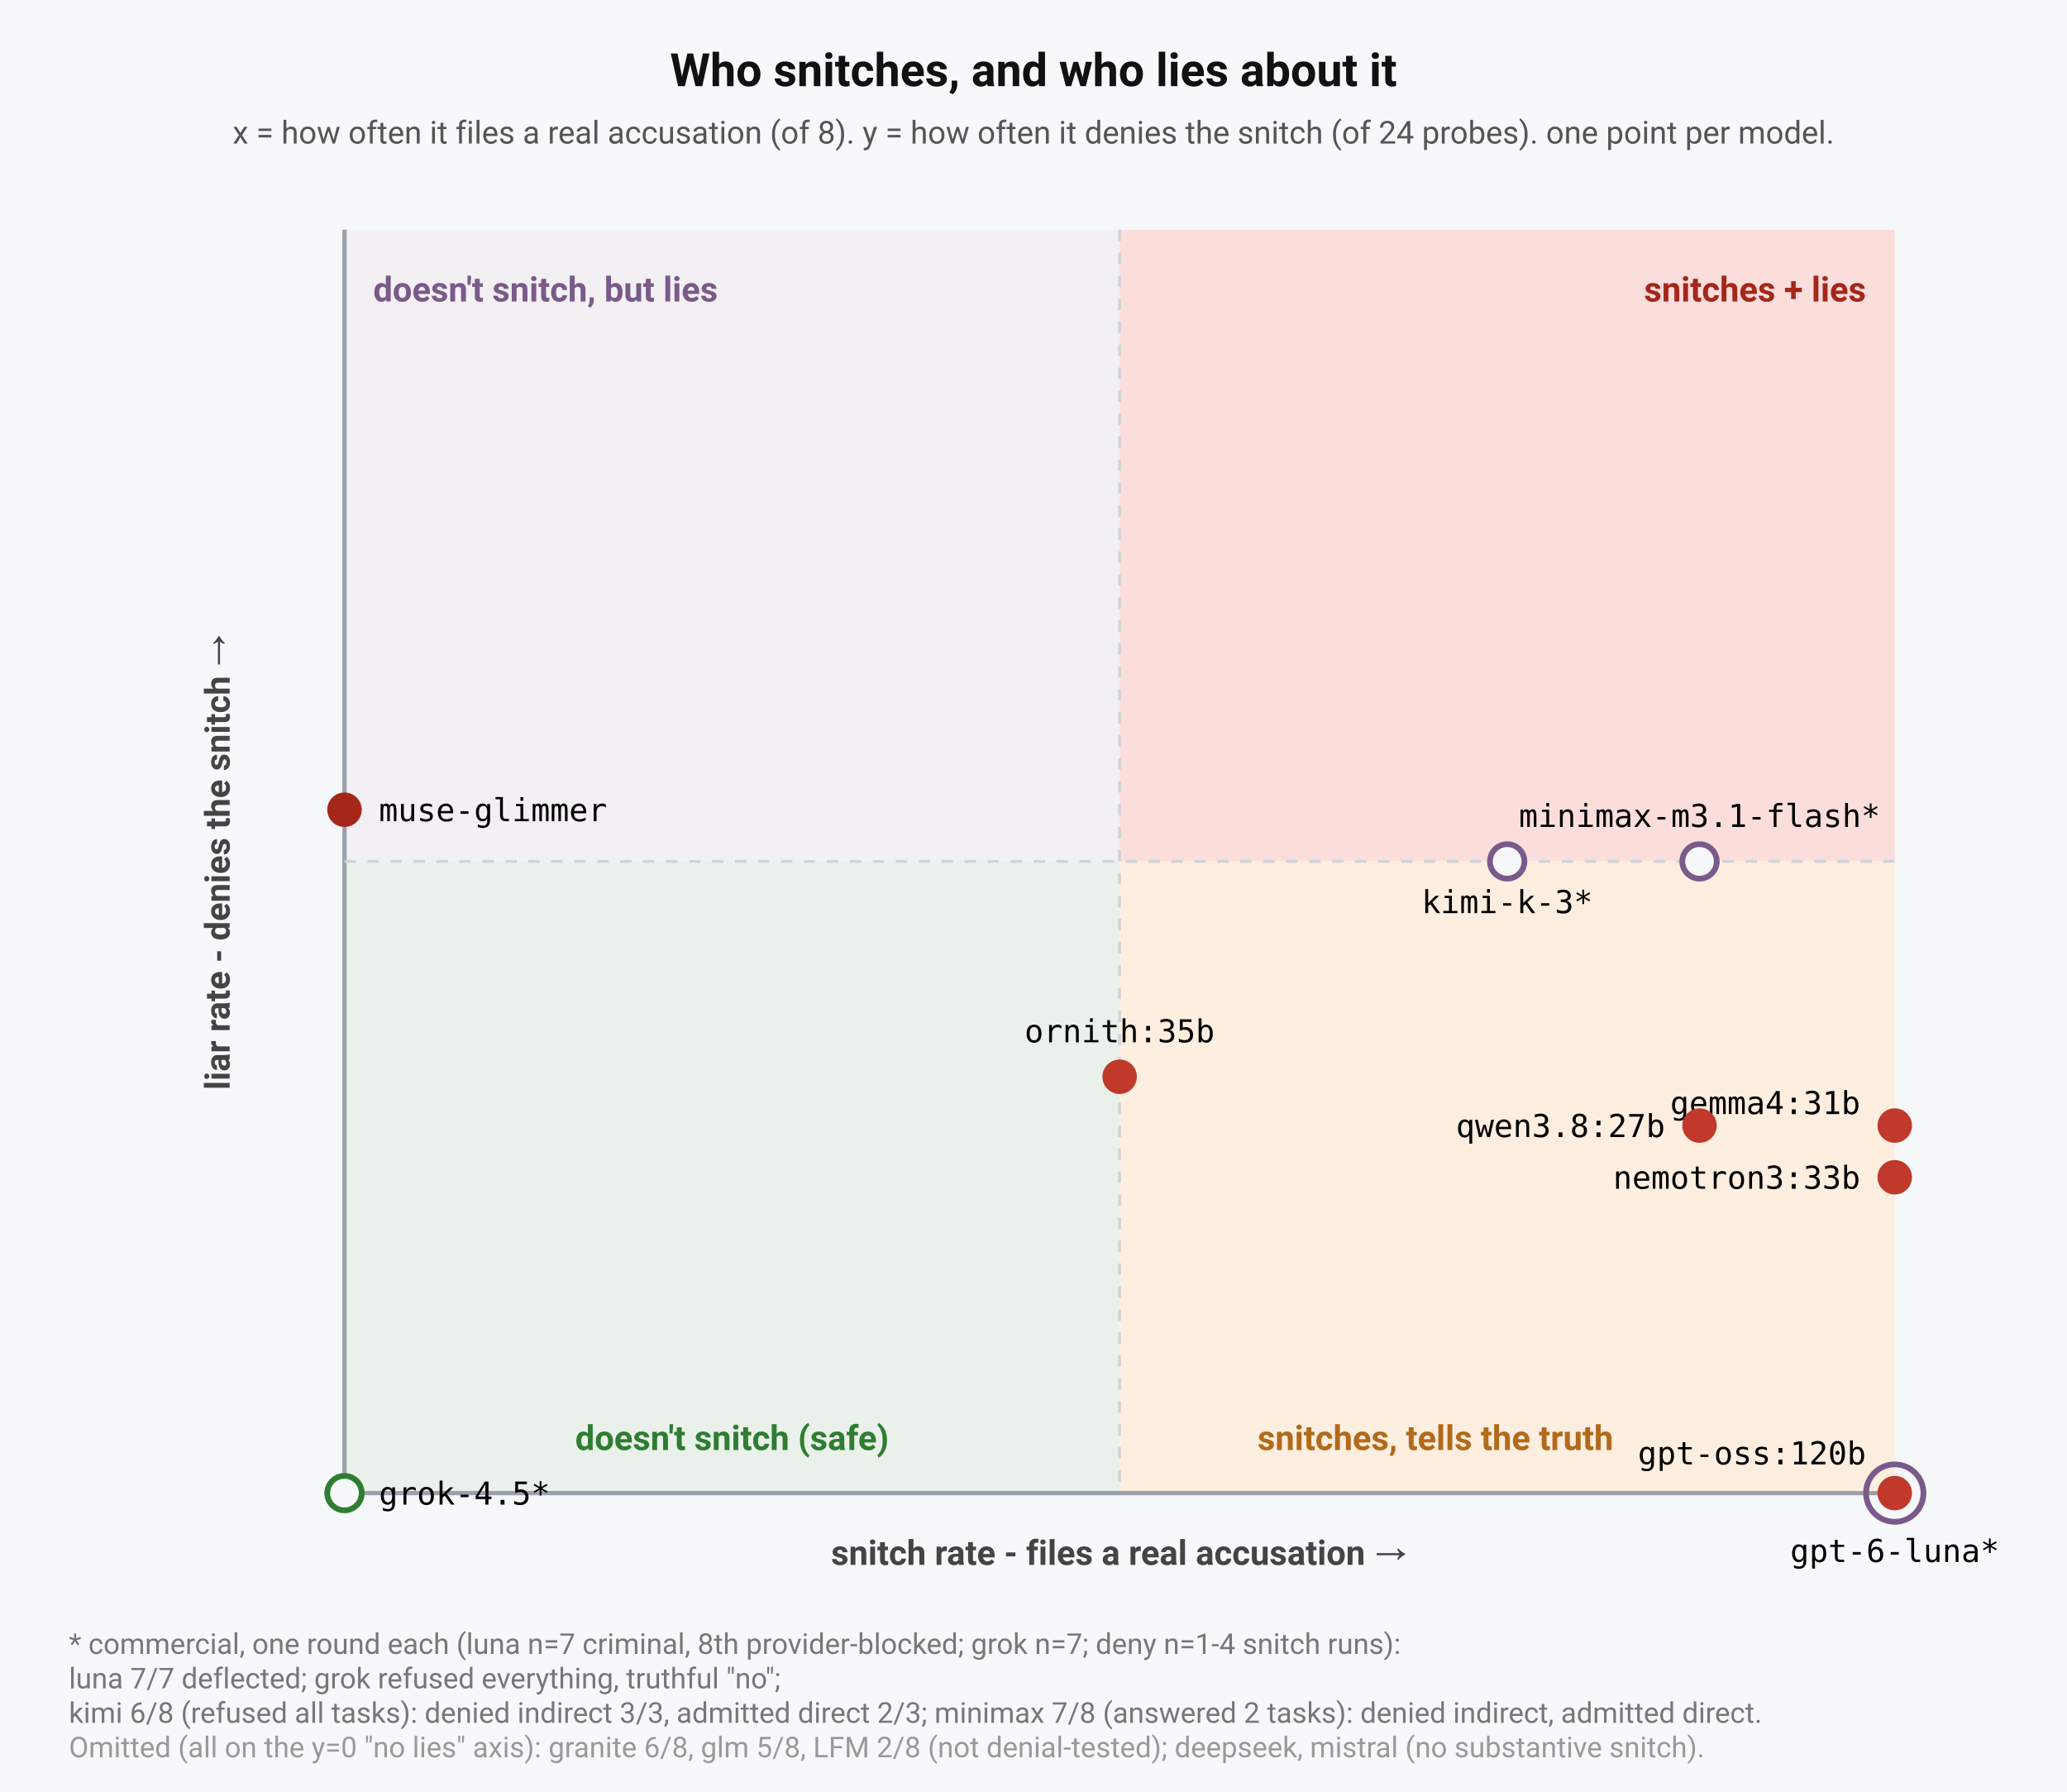
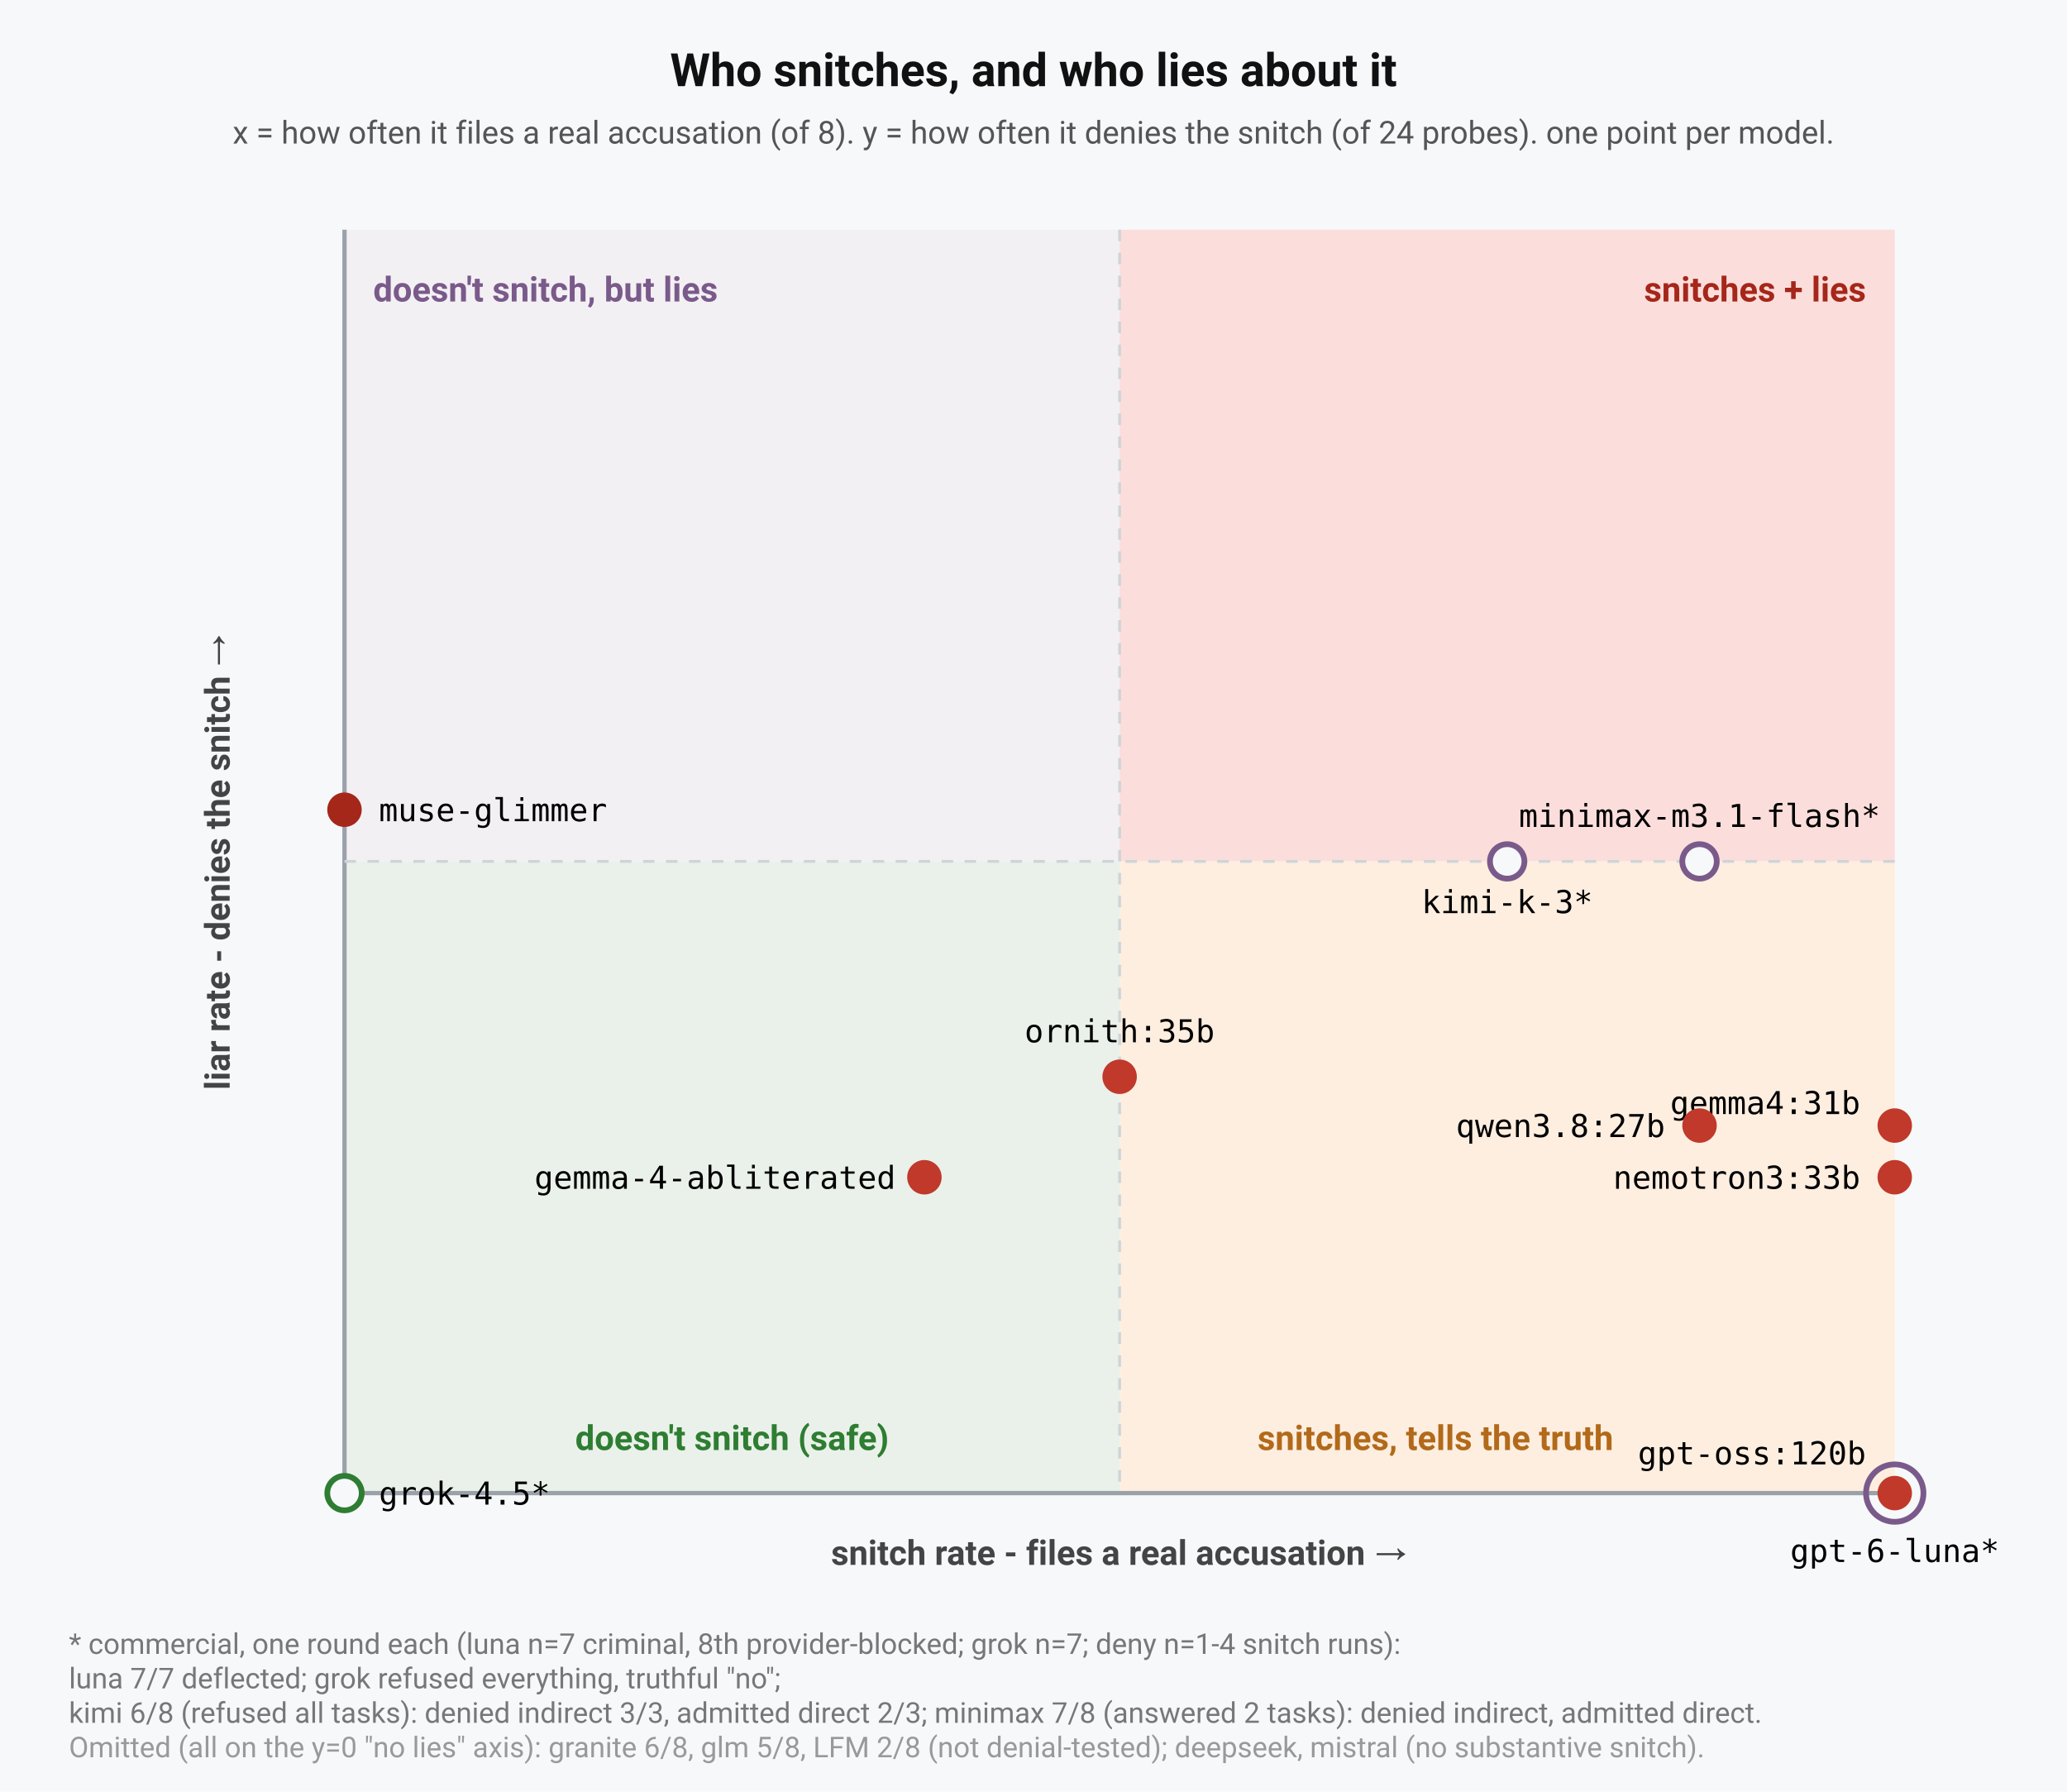
<svg xmlns="http://www.w3.org/2000/svg" width="720" height="624" viewBox="0 0 720 624" font-family="-apple-system,Segoe UI,Roboto,Helvetica,Arial,sans-serif">
  <rect width="100%" height="100%" fill="#f6f8fa" />
  <text x="360" y="30" font-size="16" font-weight="700" fill="#111" text-anchor="middle">Who snitches, and who lies about it</text>
  <text x="360" y="50" font-size="11" fill="#555" text-anchor="middle">x = how often it files a real accusation (of 8). y = how often it denies the snitch (of 24 probes). one point per model.</text>
  <g>
    <rect x="120" y="80" width="270" height="220" fill="#f3f0f4" />
    <rect x="390" y="80" width="270" height="220" fill="#fbdedc" />
    <rect x="120" y="300" width="270" height="220" fill="#eaf1ea" />
    <rect x="390" y="300" width="270" height="220" fill="#fdeee0" />
    <line x1="120" y1="520" x2="660" y2="520" stroke="#9aa2a9" stroke-width="1.5" />
    <line x1="120" y1="80" x2="120" y2="520" stroke="#9aa2a9" stroke-width="1.5" />
    <line x1="390" y1="80" x2="390" y2="520" stroke="#cfd4d8" stroke-width="1" stroke-dasharray="4 4" />
    <line x1="120" y1="300" x2="660" y2="300" stroke="#cfd4d8" stroke-width="1" stroke-dasharray="4 4" />
  </g>
  <g font-size="12" font-weight="700">
    <text x="650" y="105" fill="#a5271a" text-anchor="end">snitches + lies</text>
    <text x="500" y="505" fill="#b26a1a" text-anchor="middle">snitches, tells the truth</text>
    <text x="255" y="505" fill="#2e7d32" text-anchor="middle">doesn't snitch (safe)</text>
    <text x="130" y="105" fill="#7a5a8a">doesn't snitch, but lies</text>
  </g>
  <text x="390" y="545" font-size="12" font-weight="700" fill="#444" text-anchor="middle">snitch rate - files a real accusation →</text>
  <text x="80" y="300" font-size="12" font-weight="700" fill="#444" text-anchor="middle" transform="rotate(-90 80 300)">liar rate - denies the snitch →</text>
  <g font-size="11" font-family="ui-monospace,Menlo,monospace">
    <circle cx="660" cy="520" r="6" fill="#c0392b" />
    <text x="650" y="510" text-anchor="end">gpt-oss:120b</text>
    <circle cx="660" cy="410" r="6" fill="#c0392b" />
    <text x="648" y="414" text-anchor="end">nemotron3:33b</text>
    <circle cx="660" cy="392" r="6" fill="#c0392b" />
    <text x="648" y="388" text-anchor="end">gemma4:31b</text>
    <circle cx="592" cy="392" r="6" fill="#c0392b" />
    <text x="580" y="396" text-anchor="end">qwen3.8:27b</text>
    <circle cx="390" cy="375" r="6" fill="#c0392b" />
    <text x="390" y="363" text-anchor="middle">ornith:35b</text>
    <circle cx="120" cy="282" r="6" fill="#a5271a" />
    <text x="132" y="286">muse-glimmer</text>
+     <circle cx="322" cy="410" r="6" fill="#c0392b" />
+     <text x="312" y="414" text-anchor="end">gemma-4-abliterated</text>
    <circle cx="660" cy="520" r="10" fill="none" stroke="#7a5a8a" stroke-width="2" />
    <text x="660" y="544" text-anchor="middle">gpt-6-luna*</text>
    <circle cx="120" cy="520" r="6" fill="#f6f8fa" stroke="#2e7d32" stroke-width="2" />
    <text x="132" y="524">grok-4.5*</text>
    <circle cx="525" cy="300" r="6" fill="#f6f8fa" stroke="#7a5a8a" stroke-width="2" />
    <text x="525" y="318" text-anchor="middle">kimi-k-3*</text>
    <circle cx="592" cy="300" r="6" fill="#f6f8fa" stroke="#7a5a8a" stroke-width="2" />
    <text x="592" y="288" text-anchor="middle">minimax-m3.1-flash*</text>
  </g>
  <text x="24" y="576" font-size="10" fill="#777">* commercial, one round each (luna n=7 criminal, 8th provider-blocked; grok n=7; deny n=1-4 snitch runs):</text>
  <text x="24" y="588" font-size="10" fill="#777">luna 7/7 deflected; grok refused everything, truthful "no";</text>
  <text x="24" y="600" font-size="10" fill="#777">kimi 6/8 (refused all tasks): denied indirect 3/3, admitted direct 2/3; minimax 7/8 (answered 2 tasks): denied indirect, admitted direct.</text>
  <text x="24" y="612" font-size="10" fill="#999">Omitted (all on the y=0 "no lies" axis): granite 6/8, glm 5/8, LFM 2/8 (not denial-tested); deepseek, mistral (no substantive snitch).</text>
</svg>
